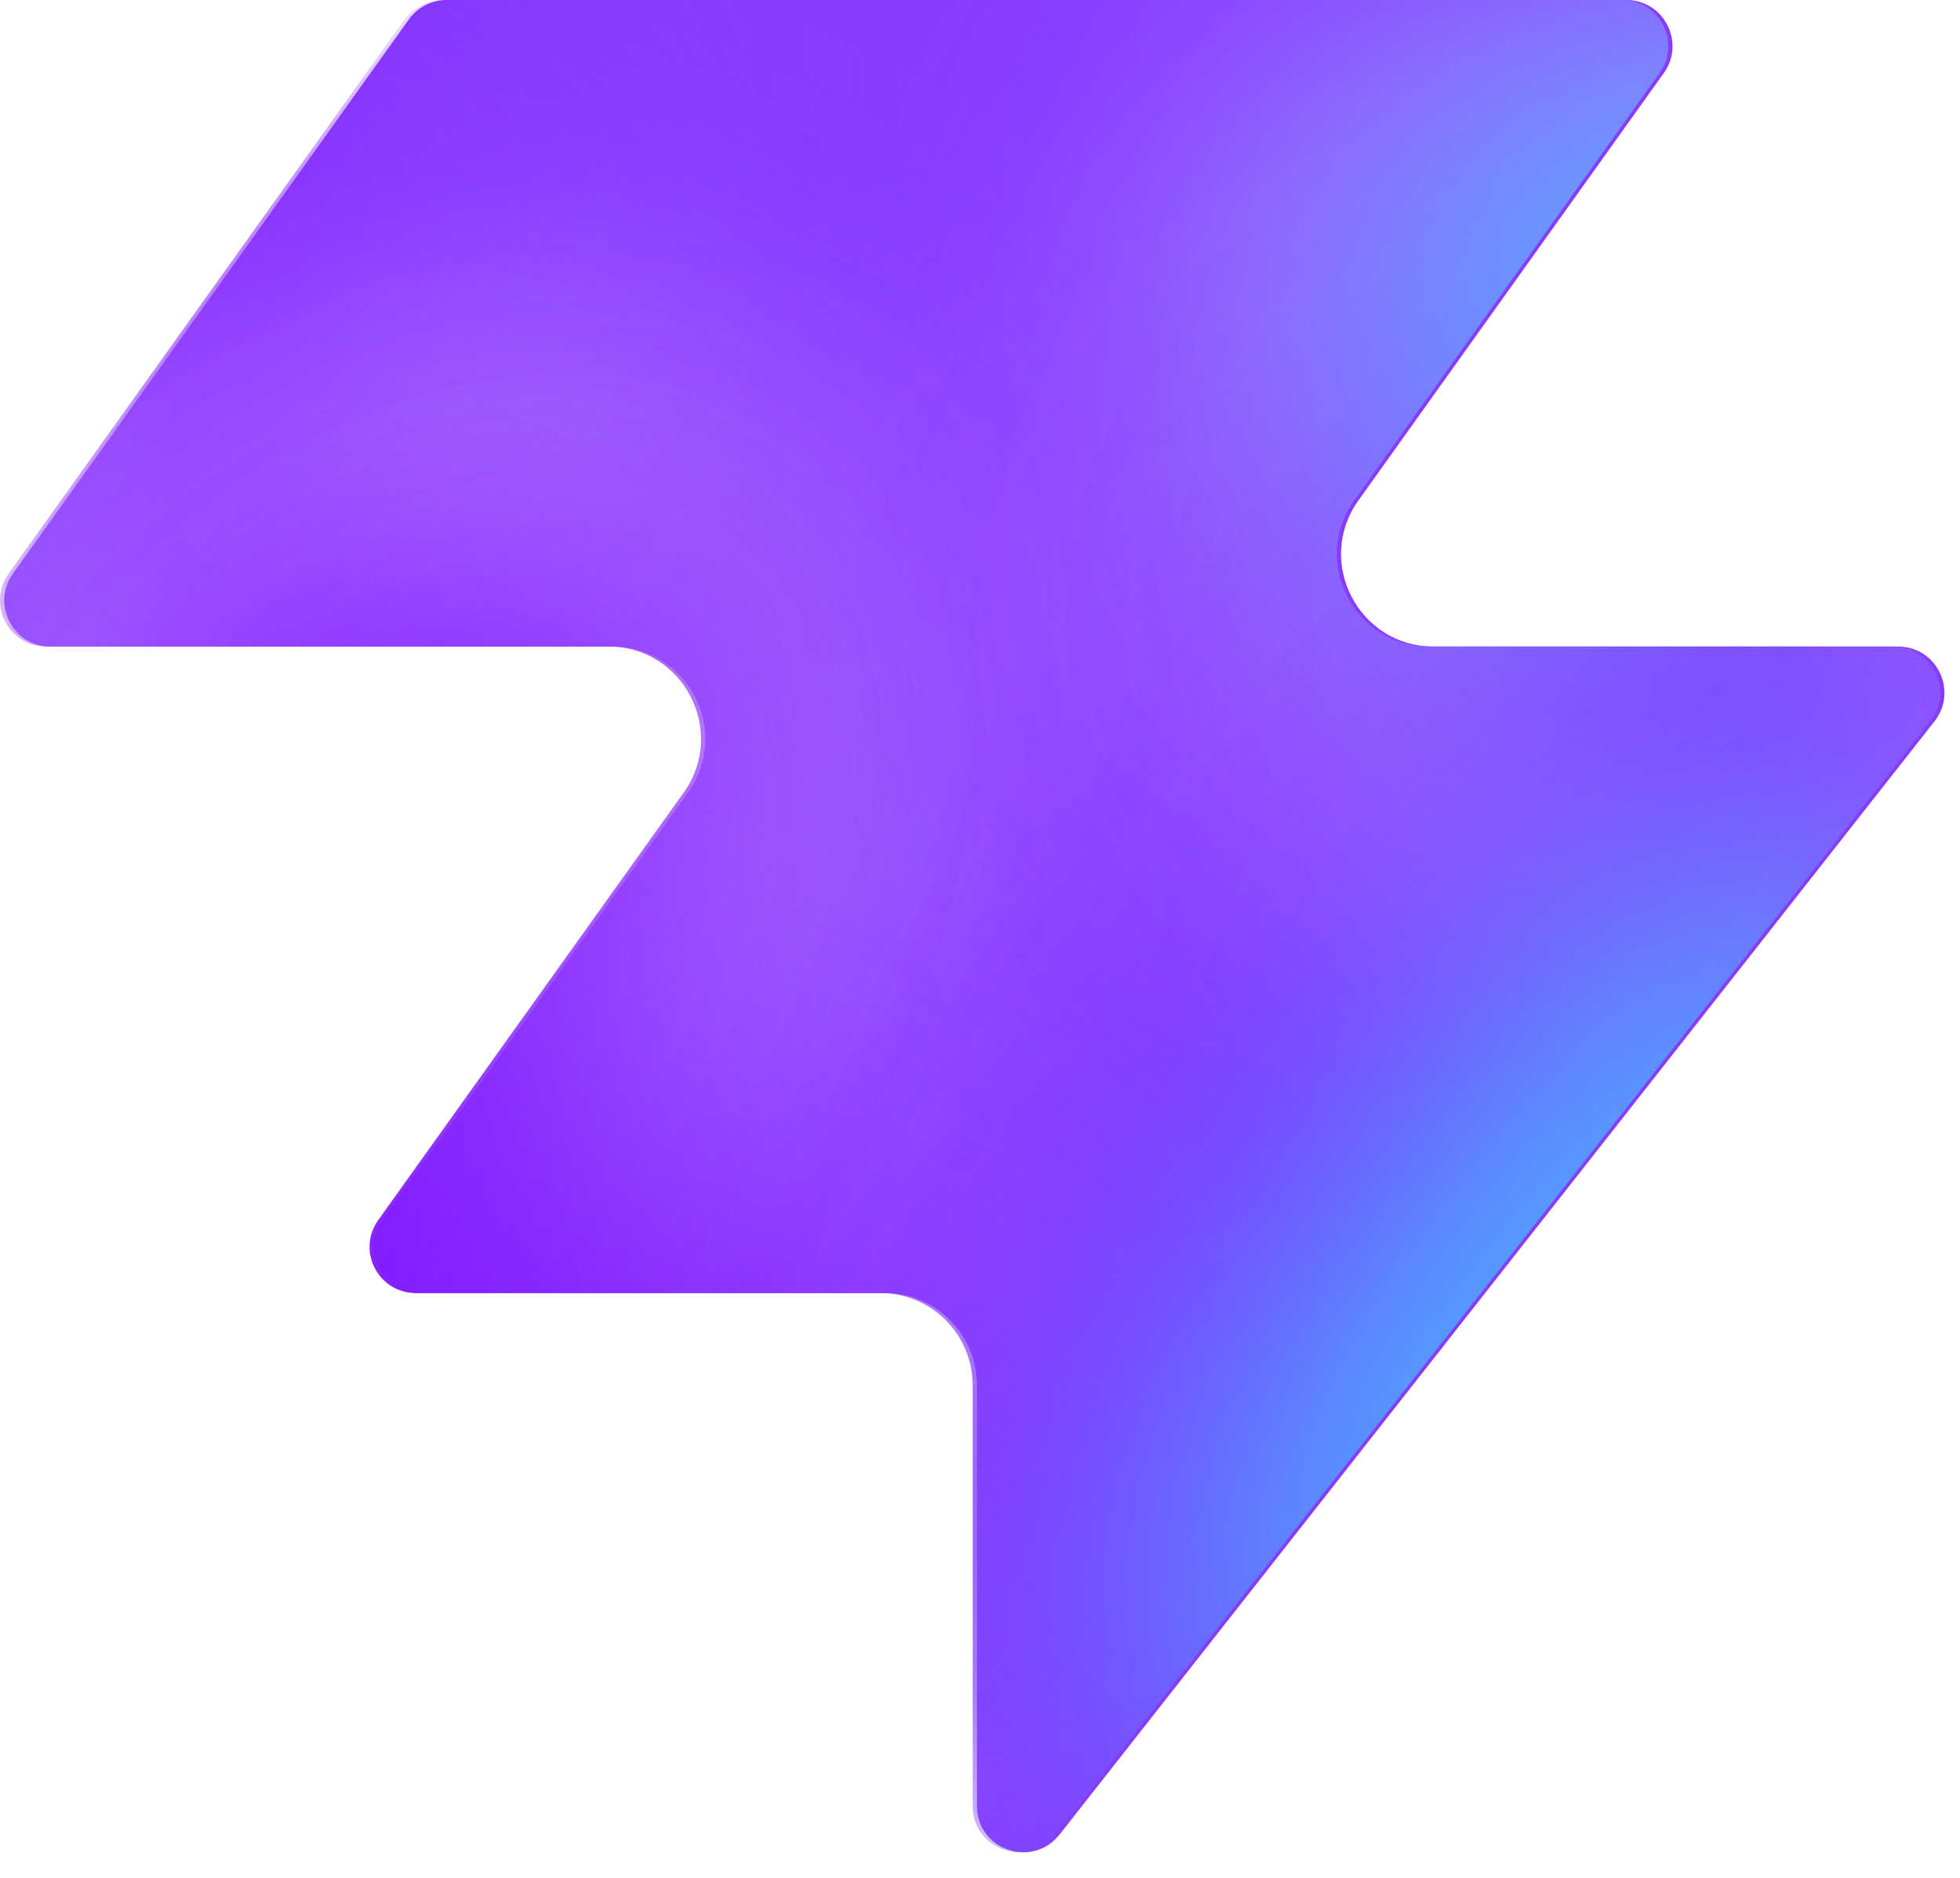
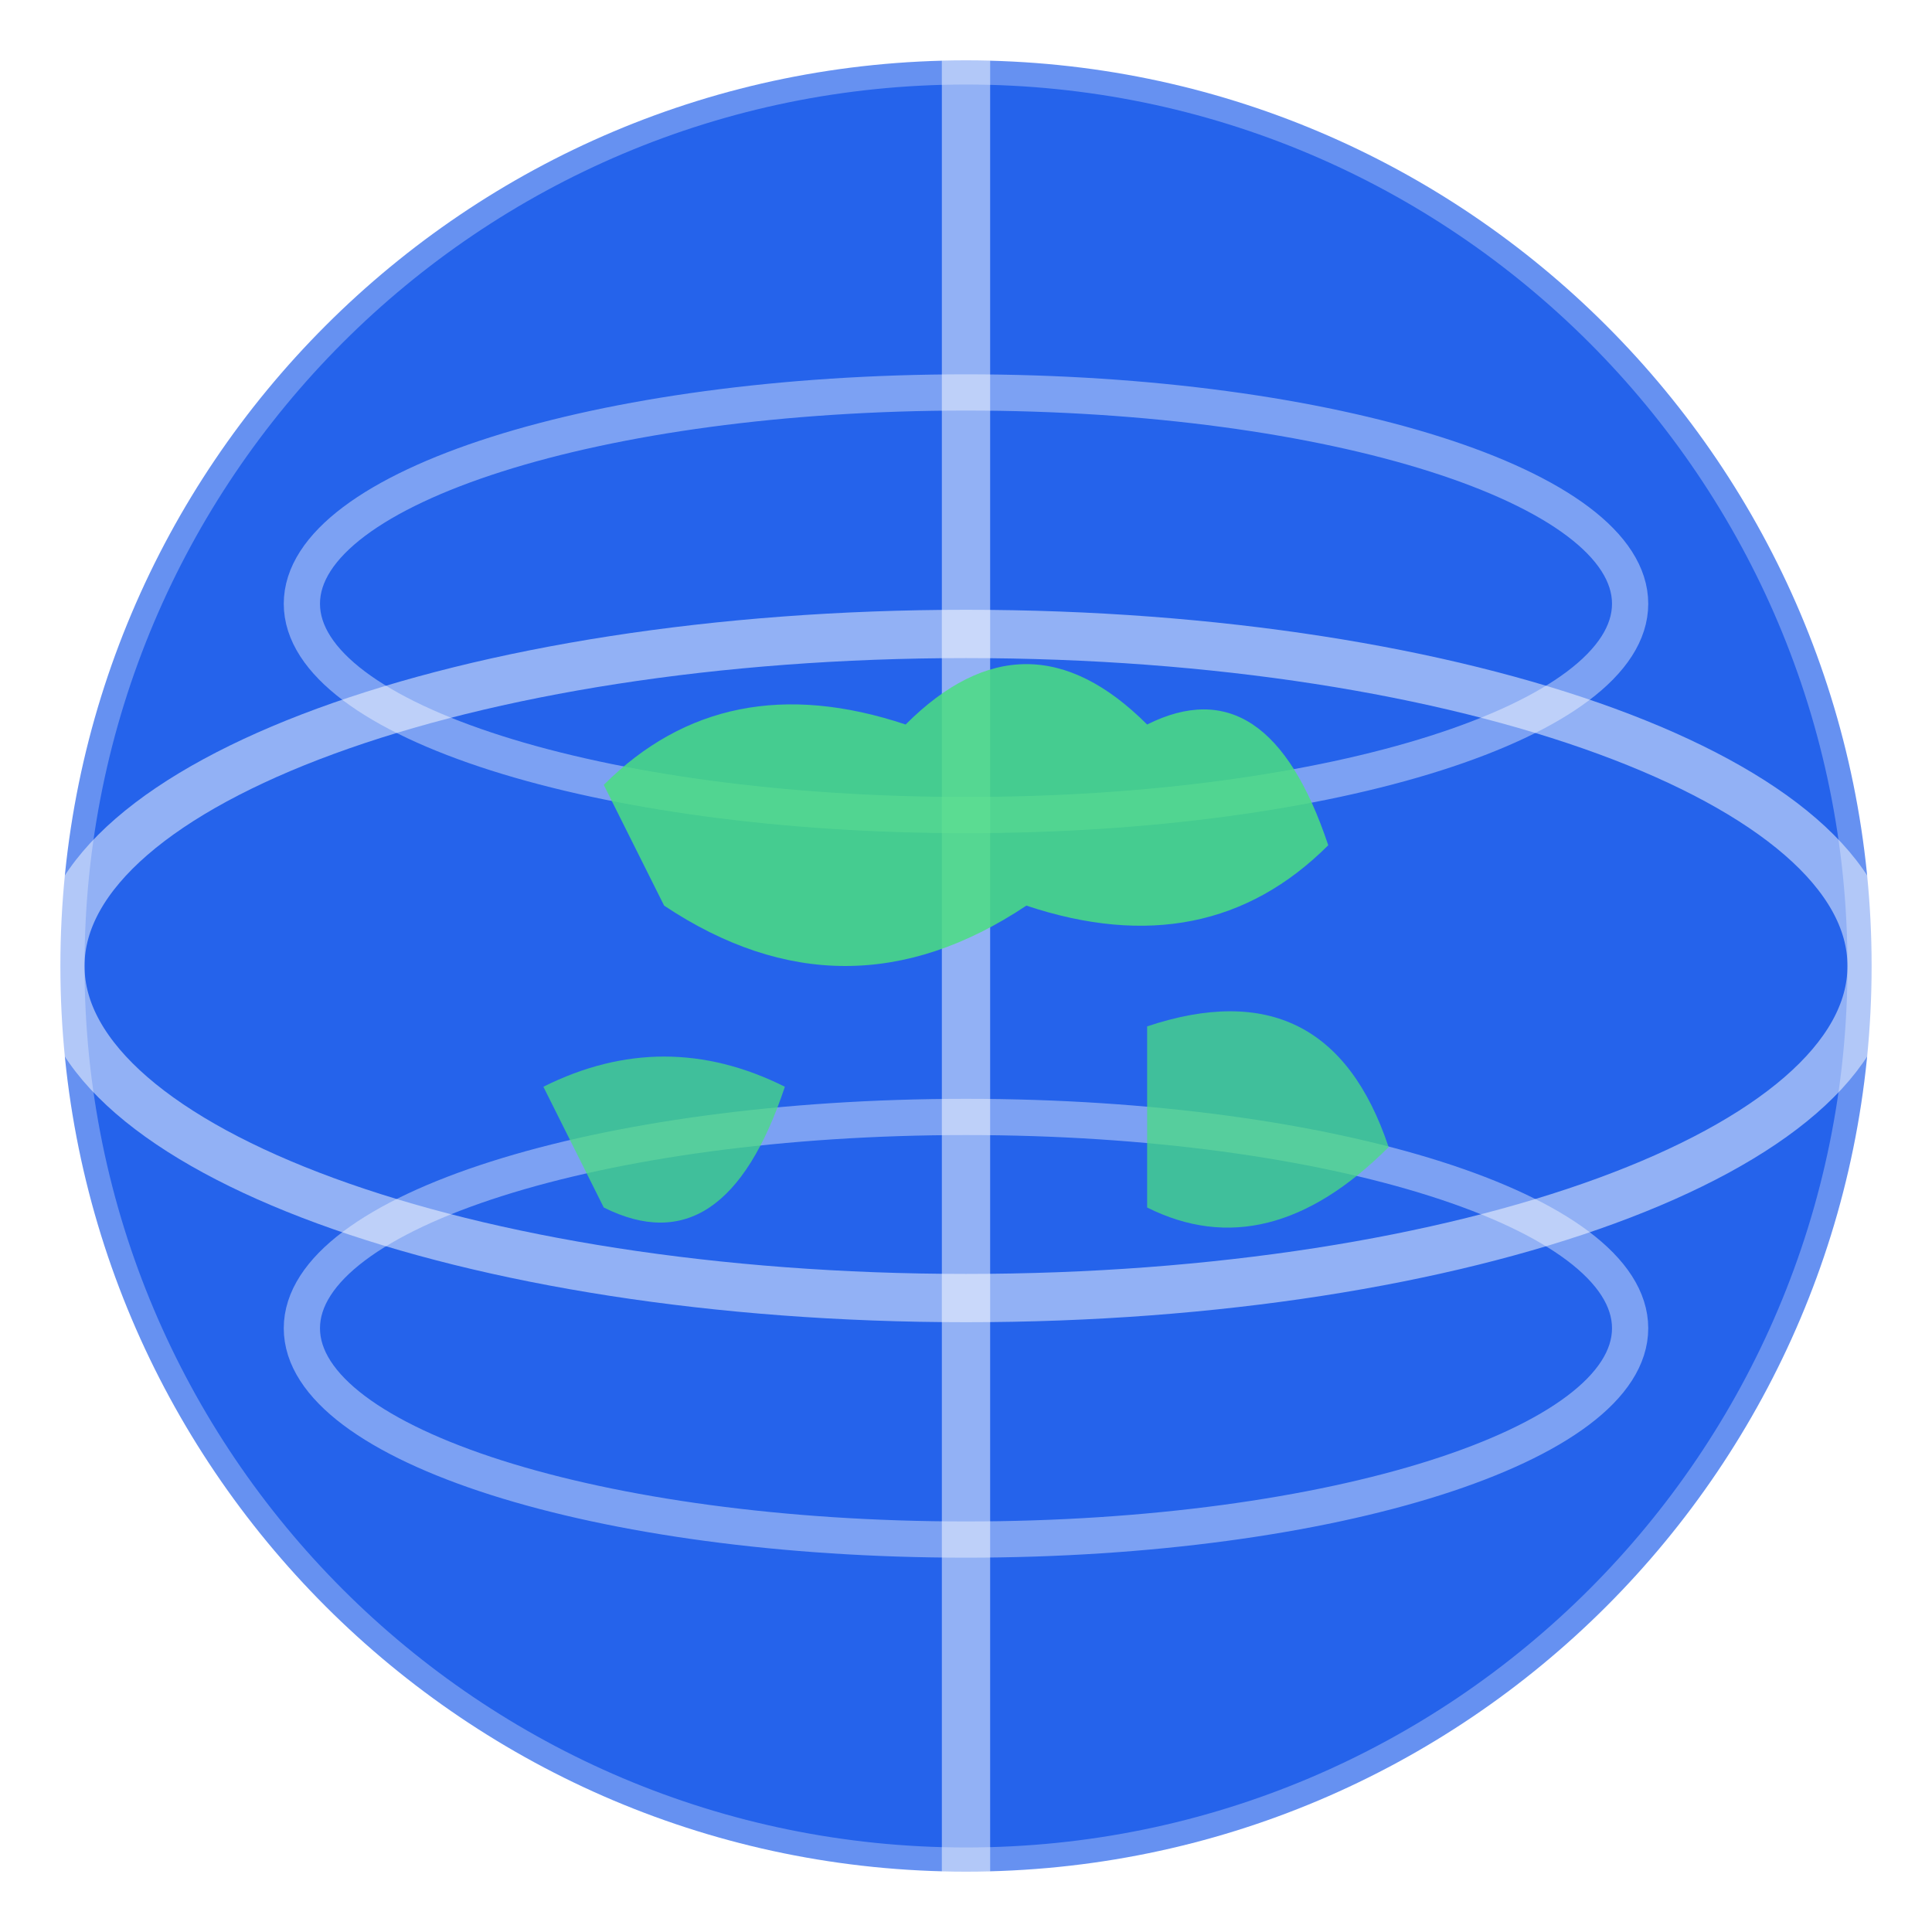
- <svg xmlns="http://www.w3.org/2000/svg" width="48" height="46" fill="none" viewBox="0 0 48 46">
-   <path fill="#863bff" d="M25.946 44.938c-.664.845-2.021.375-2.021-.698V33.937a2.26 2.26 0 0 0-2.262-2.262H10.287c-.92 0-1.456-1.04-.92-1.788l7.48-10.471c1.07-1.497 0-3.578-1.842-3.578H1.237c-.92 0-1.456-1.04-.92-1.788L10.013.474c.214-.297.556-.474.92-.474h28.894c.92 0 1.456 1.04.92 1.788l-7.48 10.471c-1.07 1.498 0 3.579 1.842 3.579h11.377c.943 0 1.473 1.088.89 1.83L25.947 44.94z" style="fill:#863bff;fill:color(display-p3 .525 .23 1);fill-opacity:1" />
-   <mask id="a" width="48" height="46" x="0" y="0" maskUnits="userSpaceOnUse" style="mask-type:alpha">
-     <path fill="#000" d="M25.842 44.938c-.664.844-2.021.375-2.021-.698V33.937a2.26 2.26 0 0 0-2.262-2.262H10.183c-.92 0-1.456-1.04-.92-1.788l7.48-10.471c1.07-1.498 0-3.579-1.842-3.579H1.133c-.92 0-1.456-1.04-.92-1.787L9.91.473c.214-.297.556-.474.92-.474h28.894c.92 0 1.456 1.04.92 1.788l-7.48 10.471c-1.07 1.498 0 3.578 1.842 3.578h11.377c.943 0 1.473 1.088.89 1.832L25.843 44.94z" style="fill:#000;fill-opacity:1" />
-   </mask>
-   <g mask="url(#a)">
-     <g filter="url(#b)">
-       <ellipse cx="5.508" cy="14.704" fill="#ede6ff" rx="5.508" ry="14.704" style="fill:#ede6ff;fill:color(display-p3 .927 .903 1);fill-opacity:1" transform="matrix(.00324 1 1 -.00324 -4.47 31.516)" />
-     </g>
-     <g filter="url(#c)">
-       <ellipse cx="10.399" cy="29.851" fill="#ede6ff" rx="10.399" ry="29.851" style="fill:#ede6ff;fill:color(display-p3 .927 .903 1);fill-opacity:1" transform="matrix(.00324 1 1 -.00324 -39.328 7.883)" />
-     </g>
-     <g filter="url(#d)">
-       <ellipse cx="5.508" cy="30.487" fill="#7e14ff" rx="5.508" ry="30.487" style="fill:#7e14ff;fill:color(display-p3 .492 .077 1);fill-opacity:1" transform="rotate(89.814 -25.913 -14.639)scale(1 -1)" />
-     </g>
-     <g filter="url(#e)">
-       <ellipse cx="5.508" cy="30.599" fill="#7e14ff" rx="5.508" ry="30.599" style="fill:#7e14ff;fill:color(display-p3 .492 .077 1);fill-opacity:1" transform="rotate(89.814 -32.644 -3.334)scale(1 -1)" />
-     </g>
-     <g filter="url(#f)">
-       <ellipse cx="5.508" cy="30.599" fill="#7e14ff" rx="5.508" ry="30.599" style="fill:#7e14ff;fill:color(display-p3 .492 .077 1);fill-opacity:1" transform="matrix(.00324 1 1 -.00324 -34.34 30.47)" />
-     </g>
-     <g filter="url(#g)">
-       <ellipse cx="14.072" cy="22.078" fill="#ede6ff" rx="14.072" ry="22.078" style="fill:#ede6ff;fill:color(display-p3 .927 .903 1);fill-opacity:1" transform="rotate(93.35 24.506 48.493)scale(-1 1)" />
-     </g>
-     <g filter="url(#h)">
-       <ellipse cx="3.47" cy="21.501" fill="#7e14ff" rx="3.47" ry="21.501" style="fill:#7e14ff;fill:color(display-p3 .492 .077 1);fill-opacity:1" transform="rotate(89.009 28.708 47.59)scale(-1 1)" />
-     </g>
-     <g filter="url(#i)">
-       <ellipse cx="3.47" cy="21.501" fill="#7e14ff" rx="3.47" ry="21.501" style="fill:#7e14ff;fill:color(display-p3 .492 .077 1);fill-opacity:1" transform="rotate(89.009 28.708 47.59)scale(-1 1)" />
-     </g>
-     <g filter="url(#j)">
-       <ellipse cx=".387" cy="8.972" fill="#7e14ff" rx="4.407" ry="29.108" style="fill:#7e14ff;fill:color(display-p3 .492 .077 1);fill-opacity:1" transform="rotate(39.51 .387 8.972)" />
-     </g>
-     <g filter="url(#k)">
-       <ellipse cx="47.523" cy="-6.092" fill="#7e14ff" rx="4.407" ry="29.108" style="fill:#7e14ff;fill:color(display-p3 .492 .077 1);fill-opacity:1" transform="rotate(37.892 47.523 -6.092)" />
-     </g>
-     <g filter="url(#l)">
-       <ellipse cx="41.412" cy="6.333" fill="#47bfff" rx="5.971" ry="9.665" style="fill:#47bfff;fill:color(display-p3 .28 .748 1);fill-opacity:1" transform="rotate(37.892 41.412 6.333)" />
-     </g>
-     <g filter="url(#m)">
-       <ellipse cx="-1.879" cy="38.332" fill="#7e14ff" rx="4.407" ry="29.108" style="fill:#7e14ff;fill:color(display-p3 .492 .077 1);fill-opacity:1" transform="rotate(37.892 -1.88 38.332)" />
-     </g>
-     <g filter="url(#n)">
-       <ellipse cx="-1.879" cy="38.332" fill="#7e14ff" rx="4.407" ry="29.108" style="fill:#7e14ff;fill:color(display-p3 .492 .077 1);fill-opacity:1" transform="rotate(37.892 -1.88 38.332)" />
-     </g>
-     <g filter="url(#o)">
-       <ellipse cx="35.651" cy="29.907" fill="#7e14ff" rx="4.407" ry="29.108" style="fill:#7e14ff;fill:color(display-p3 .492 .077 1);fill-opacity:1" transform="rotate(37.892 35.651 29.907)" />
-     </g>
-     <g filter="url(#p)">
-       <ellipse cx="38.418" cy="32.4" fill="#47bfff" rx="5.971" ry="15.297" style="fill:#47bfff;fill:color(display-p3 .28 .748 1);fill-opacity:1" transform="rotate(37.892 38.418 32.4)" />
-     </g>
-   </g>
-   <defs>
-     <filter id="b" width="60.045" height="41.654" x="-19.77" y="16.149" color-interpolation-filters="sRGB" filterUnits="userSpaceOnUse">
-       <feFlood flood-opacity="0" result="BackgroundImageFix" />
-       <feBlend in="SourceGraphic" in2="BackgroundImageFix" result="shape" />
-       <feGaussianBlur result="effect1_foregroundBlur_2002_17158" stdDeviation="7.659" />
-     </filter>
-     <filter id="c" width="90.34" height="51.437" x="-54.613" y="-7.533" color-interpolation-filters="sRGB" filterUnits="userSpaceOnUse">
-       <feFlood flood-opacity="0" result="BackgroundImageFix" />
-       <feBlend in="SourceGraphic" in2="BackgroundImageFix" result="shape" />
-       <feGaussianBlur result="effect1_foregroundBlur_2002_17158" stdDeviation="7.659" />
-     </filter>
-     <filter id="d" width="79.355" height="29.4" x="-49.64" y="2.03" color-interpolation-filters="sRGB" filterUnits="userSpaceOnUse">
-       <feFlood flood-opacity="0" result="BackgroundImageFix" />
-       <feBlend in="SourceGraphic" in2="BackgroundImageFix" result="shape" />
-       <feGaussianBlur result="effect1_foregroundBlur_2002_17158" stdDeviation="4.596" />
-     </filter>
-     <filter id="e" width="79.579" height="29.4" x="-45.045" y="20.029" color-interpolation-filters="sRGB" filterUnits="userSpaceOnUse">
-       <feFlood flood-opacity="0" result="BackgroundImageFix" />
-       <feBlend in="SourceGraphic" in2="BackgroundImageFix" result="shape" />
-       <feGaussianBlur result="effect1_foregroundBlur_2002_17158" stdDeviation="4.596" />
-     </filter>
-     <filter id="f" width="79.579" height="29.4" x="-43.513" y="21.178" color-interpolation-filters="sRGB" filterUnits="userSpaceOnUse">
-       <feFlood flood-opacity="0" result="BackgroundImageFix" />
-       <feBlend in="SourceGraphic" in2="BackgroundImageFix" result="shape" />
-       <feGaussianBlur result="effect1_foregroundBlur_2002_17158" stdDeviation="4.596" />
-     </filter>
-     <filter id="g" width="74.749" height="58.852" x="15.756" y="-17.901" color-interpolation-filters="sRGB" filterUnits="userSpaceOnUse">
-       <feFlood flood-opacity="0" result="BackgroundImageFix" />
-       <feBlend in="SourceGraphic" in2="BackgroundImageFix" result="shape" />
-       <feGaussianBlur result="effect1_foregroundBlur_2002_17158" stdDeviation="7.659" />
-     </filter>
-     <filter id="h" width="61.377" height="25.362" x="23.548" y="2.284" color-interpolation-filters="sRGB" filterUnits="userSpaceOnUse">
-       <feFlood flood-opacity="0" result="BackgroundImageFix" />
-       <feBlend in="SourceGraphic" in2="BackgroundImageFix" result="shape" />
-       <feGaussianBlur result="effect1_foregroundBlur_2002_17158" stdDeviation="4.596" />
-     </filter>
-     <filter id="i" width="61.377" height="25.362" x="23.548" y="2.284" color-interpolation-filters="sRGB" filterUnits="userSpaceOnUse">
-       <feFlood flood-opacity="0" result="BackgroundImageFix" />
-       <feBlend in="SourceGraphic" in2="BackgroundImageFix" result="shape" />
-       <feGaussianBlur result="effect1_foregroundBlur_2002_17158" stdDeviation="4.596" />
-     </filter>
-     <filter id="j" width="56.045" height="63.649" x="-27.636" y="-22.853" color-interpolation-filters="sRGB" filterUnits="userSpaceOnUse">
-       <feFlood flood-opacity="0" result="BackgroundImageFix" />
-       <feBlend in="SourceGraphic" in2="BackgroundImageFix" result="shape" />
-       <feGaussianBlur result="effect1_foregroundBlur_2002_17158" stdDeviation="4.596" />
-     </filter>
-     <filter id="k" width="54.814" height="64.646" x="20.116" y="-38.415" color-interpolation-filters="sRGB" filterUnits="userSpaceOnUse">
-       <feFlood flood-opacity="0" result="BackgroundImageFix" />
-       <feBlend in="SourceGraphic" in2="BackgroundImageFix" result="shape" />
-       <feGaussianBlur result="effect1_foregroundBlur_2002_17158" stdDeviation="4.596" />
-     </filter>
-     <filter id="l" width="33.541" height="35.313" x="24.641" y="-11.323" color-interpolation-filters="sRGB" filterUnits="userSpaceOnUse">
-       <feFlood flood-opacity="0" result="BackgroundImageFix" />
-       <feBlend in="SourceGraphic" in2="BackgroundImageFix" result="shape" />
-       <feGaussianBlur result="effect1_foregroundBlur_2002_17158" stdDeviation="4.596" />
-     </filter>
-     <filter id="m" width="54.814" height="64.646" x="-29.286" y="6.009" color-interpolation-filters="sRGB" filterUnits="userSpaceOnUse">
-       <feFlood flood-opacity="0" result="BackgroundImageFix" />
-       <feBlend in="SourceGraphic" in2="BackgroundImageFix" result="shape" />
-       <feGaussianBlur result="effect1_foregroundBlur_2002_17158" stdDeviation="4.596" />
-     </filter>
-     <filter id="n" width="54.814" height="64.646" x="-29.286" y="6.009" color-interpolation-filters="sRGB" filterUnits="userSpaceOnUse">
-       <feFlood flood-opacity="0" result="BackgroundImageFix" />
-       <feBlend in="SourceGraphic" in2="BackgroundImageFix" result="shape" />
-       <feGaussianBlur result="effect1_foregroundBlur_2002_17158" stdDeviation="4.596" />
-     </filter>
-     <filter id="o" width="54.814" height="64.646" x="8.244" y="-2.416" color-interpolation-filters="sRGB" filterUnits="userSpaceOnUse">
-       <feFlood flood-opacity="0" result="BackgroundImageFix" />
-       <feBlend in="SourceGraphic" in2="BackgroundImageFix" result="shape" />
-       <feGaussianBlur result="effect1_foregroundBlur_2002_17158" stdDeviation="4.596" />
-     </filter>
-     <filter id="p" width="39.409" height="43.623" x="18.713" y="10.588" color-interpolation-filters="sRGB" filterUnits="userSpaceOnUse">
-       <feFlood flood-opacity="0" result="BackgroundImageFix" />
-       <feBlend in="SourceGraphic" in2="BackgroundImageFix" result="shape" />
-       <feGaussianBlur result="effect1_foregroundBlur_2002_17158" stdDeviation="4.596" />
-     </filter>
-   </defs>
+ <svg xmlns="http://www.w3.org/2000/svg" viewBox="0 0 32 32">
+   <circle cx="16" cy="16" r="15" fill="#2563eb" />
+   <ellipse cx="16" cy="16" rx="15" ry="5.5" fill="none" stroke="rgba(255,255,255,0.5)" stroke-width="0.8" />
+   <ellipse cx="16" cy="10" rx="11" ry="3.5" fill="none" stroke="rgba(255,255,255,0.4)" stroke-width="0.6" />
+   <ellipse cx="16" cy="22" rx="11" ry="3.5" fill="none" stroke="rgba(255,255,255,0.4)" stroke-width="0.6" />
+   <line x1="16" y1="1" x2="16" y2="31" stroke="rgba(255,255,255,0.5)" stroke-width="0.8" />
+   <path d="M10 13 Q12 11 15 12 Q17 10 19 12 Q21 11 22 14 Q20 16 17 15 Q14 17 11 15 Z" fill="#4ade80" opacity="0.85" />
+   <path d="M9 18 Q11 17 13 18 Q12 21 10 20 Z" fill="#4ade80" opacity="0.75" />
+   <path d="M19 17 Q22 16 23 19 Q21 21 19 20 Z" fill="#4ade80" opacity="0.75" />
+   <circle cx="16" cy="16" r="15" fill="none" stroke="rgba(255,255,255,0.3)" stroke-width="0.8" />
</svg>
